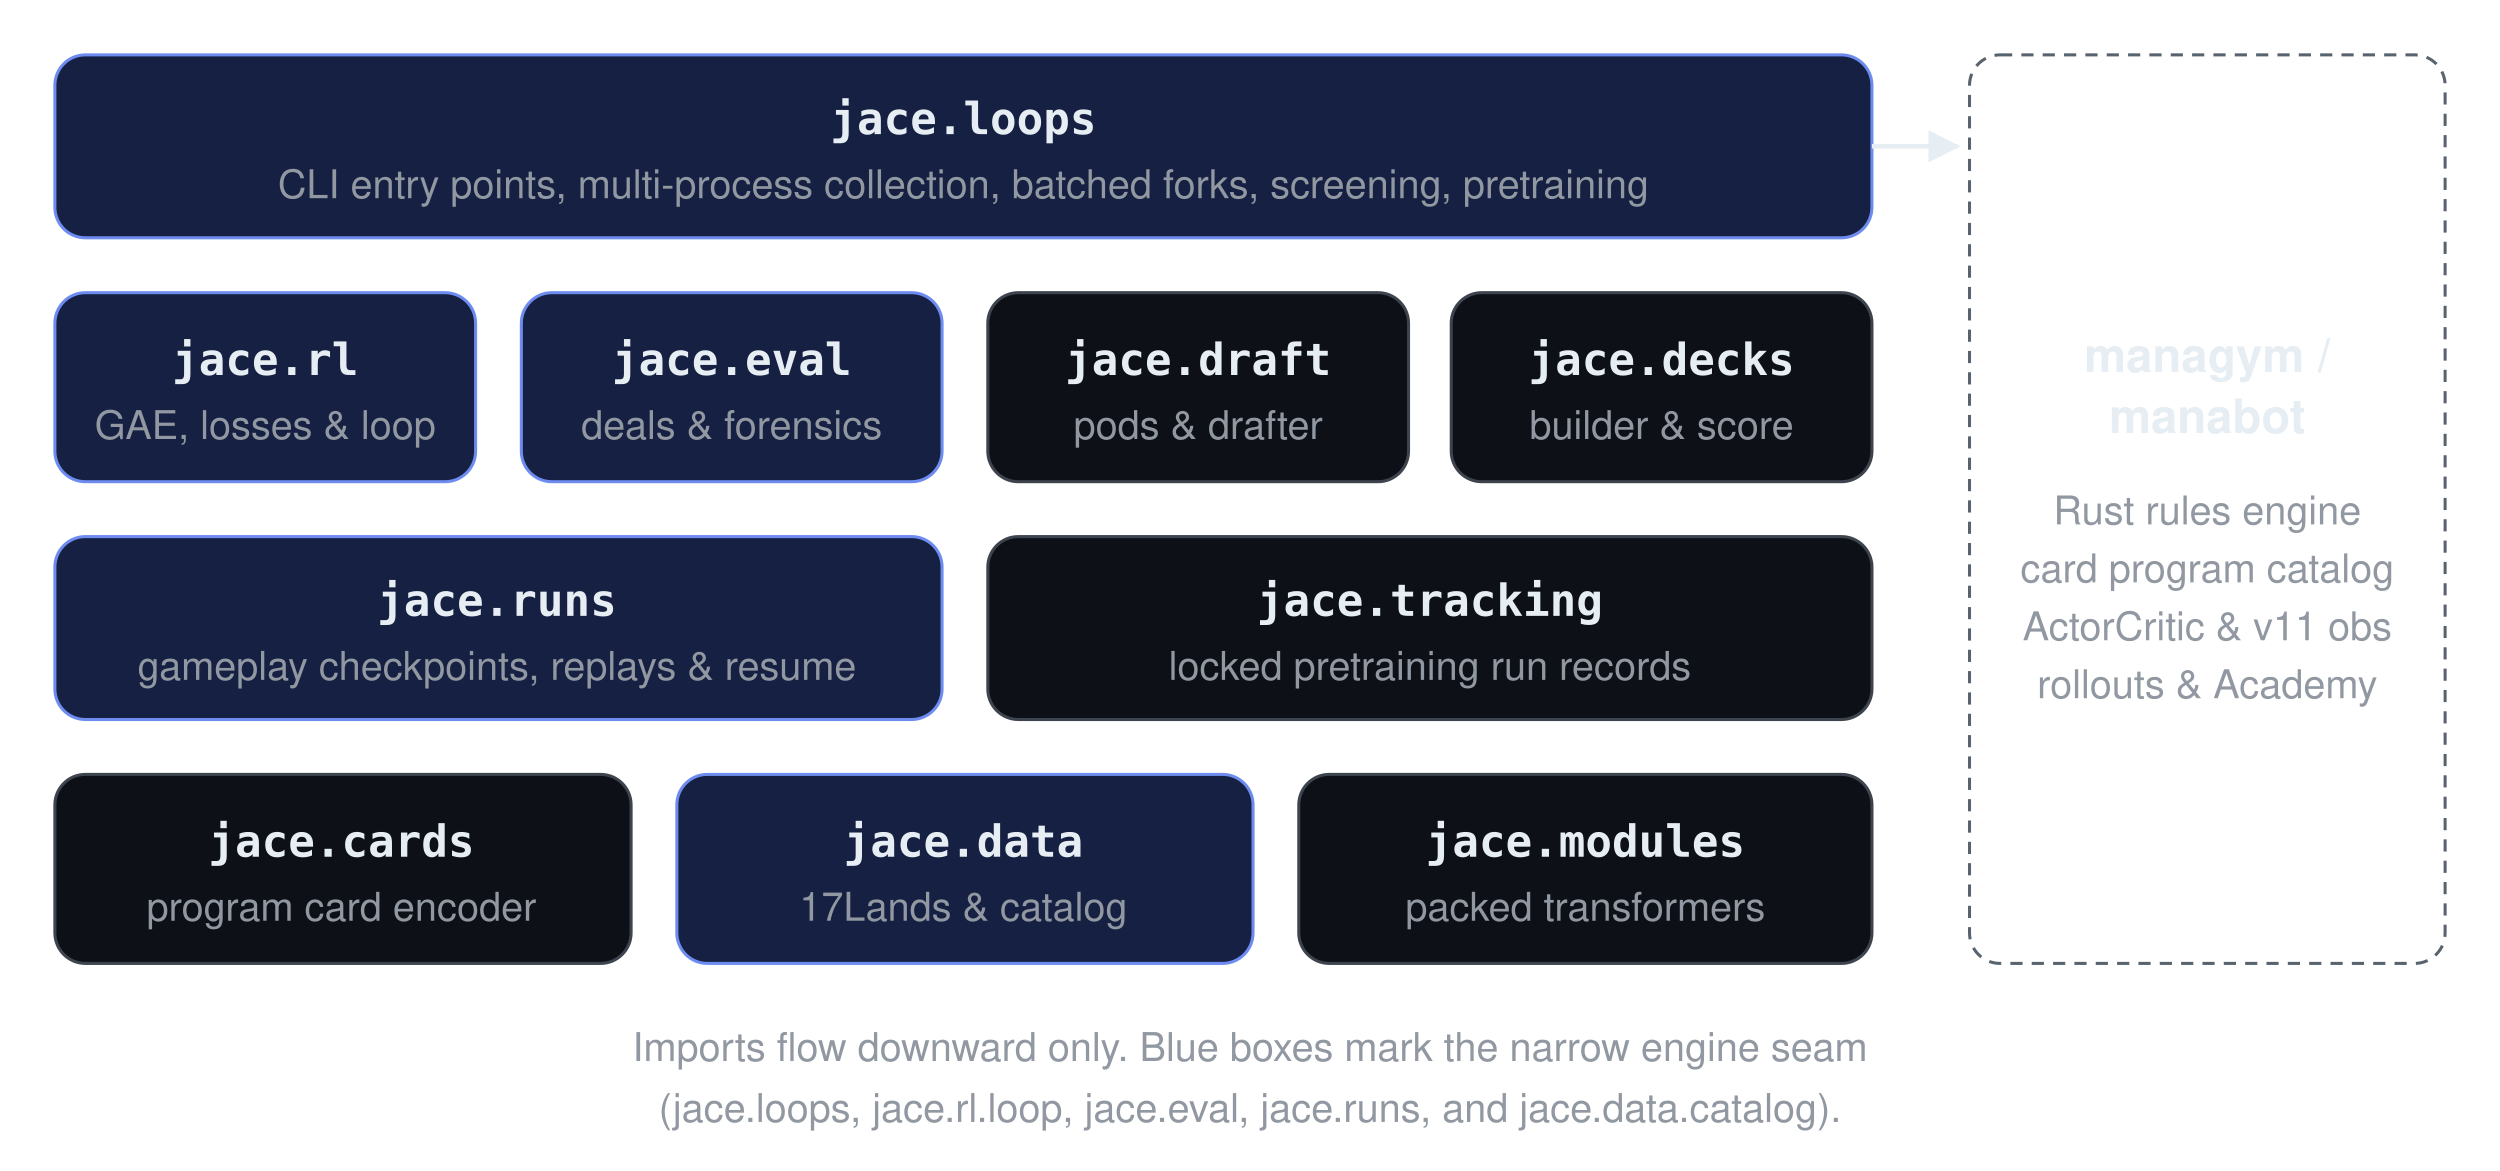
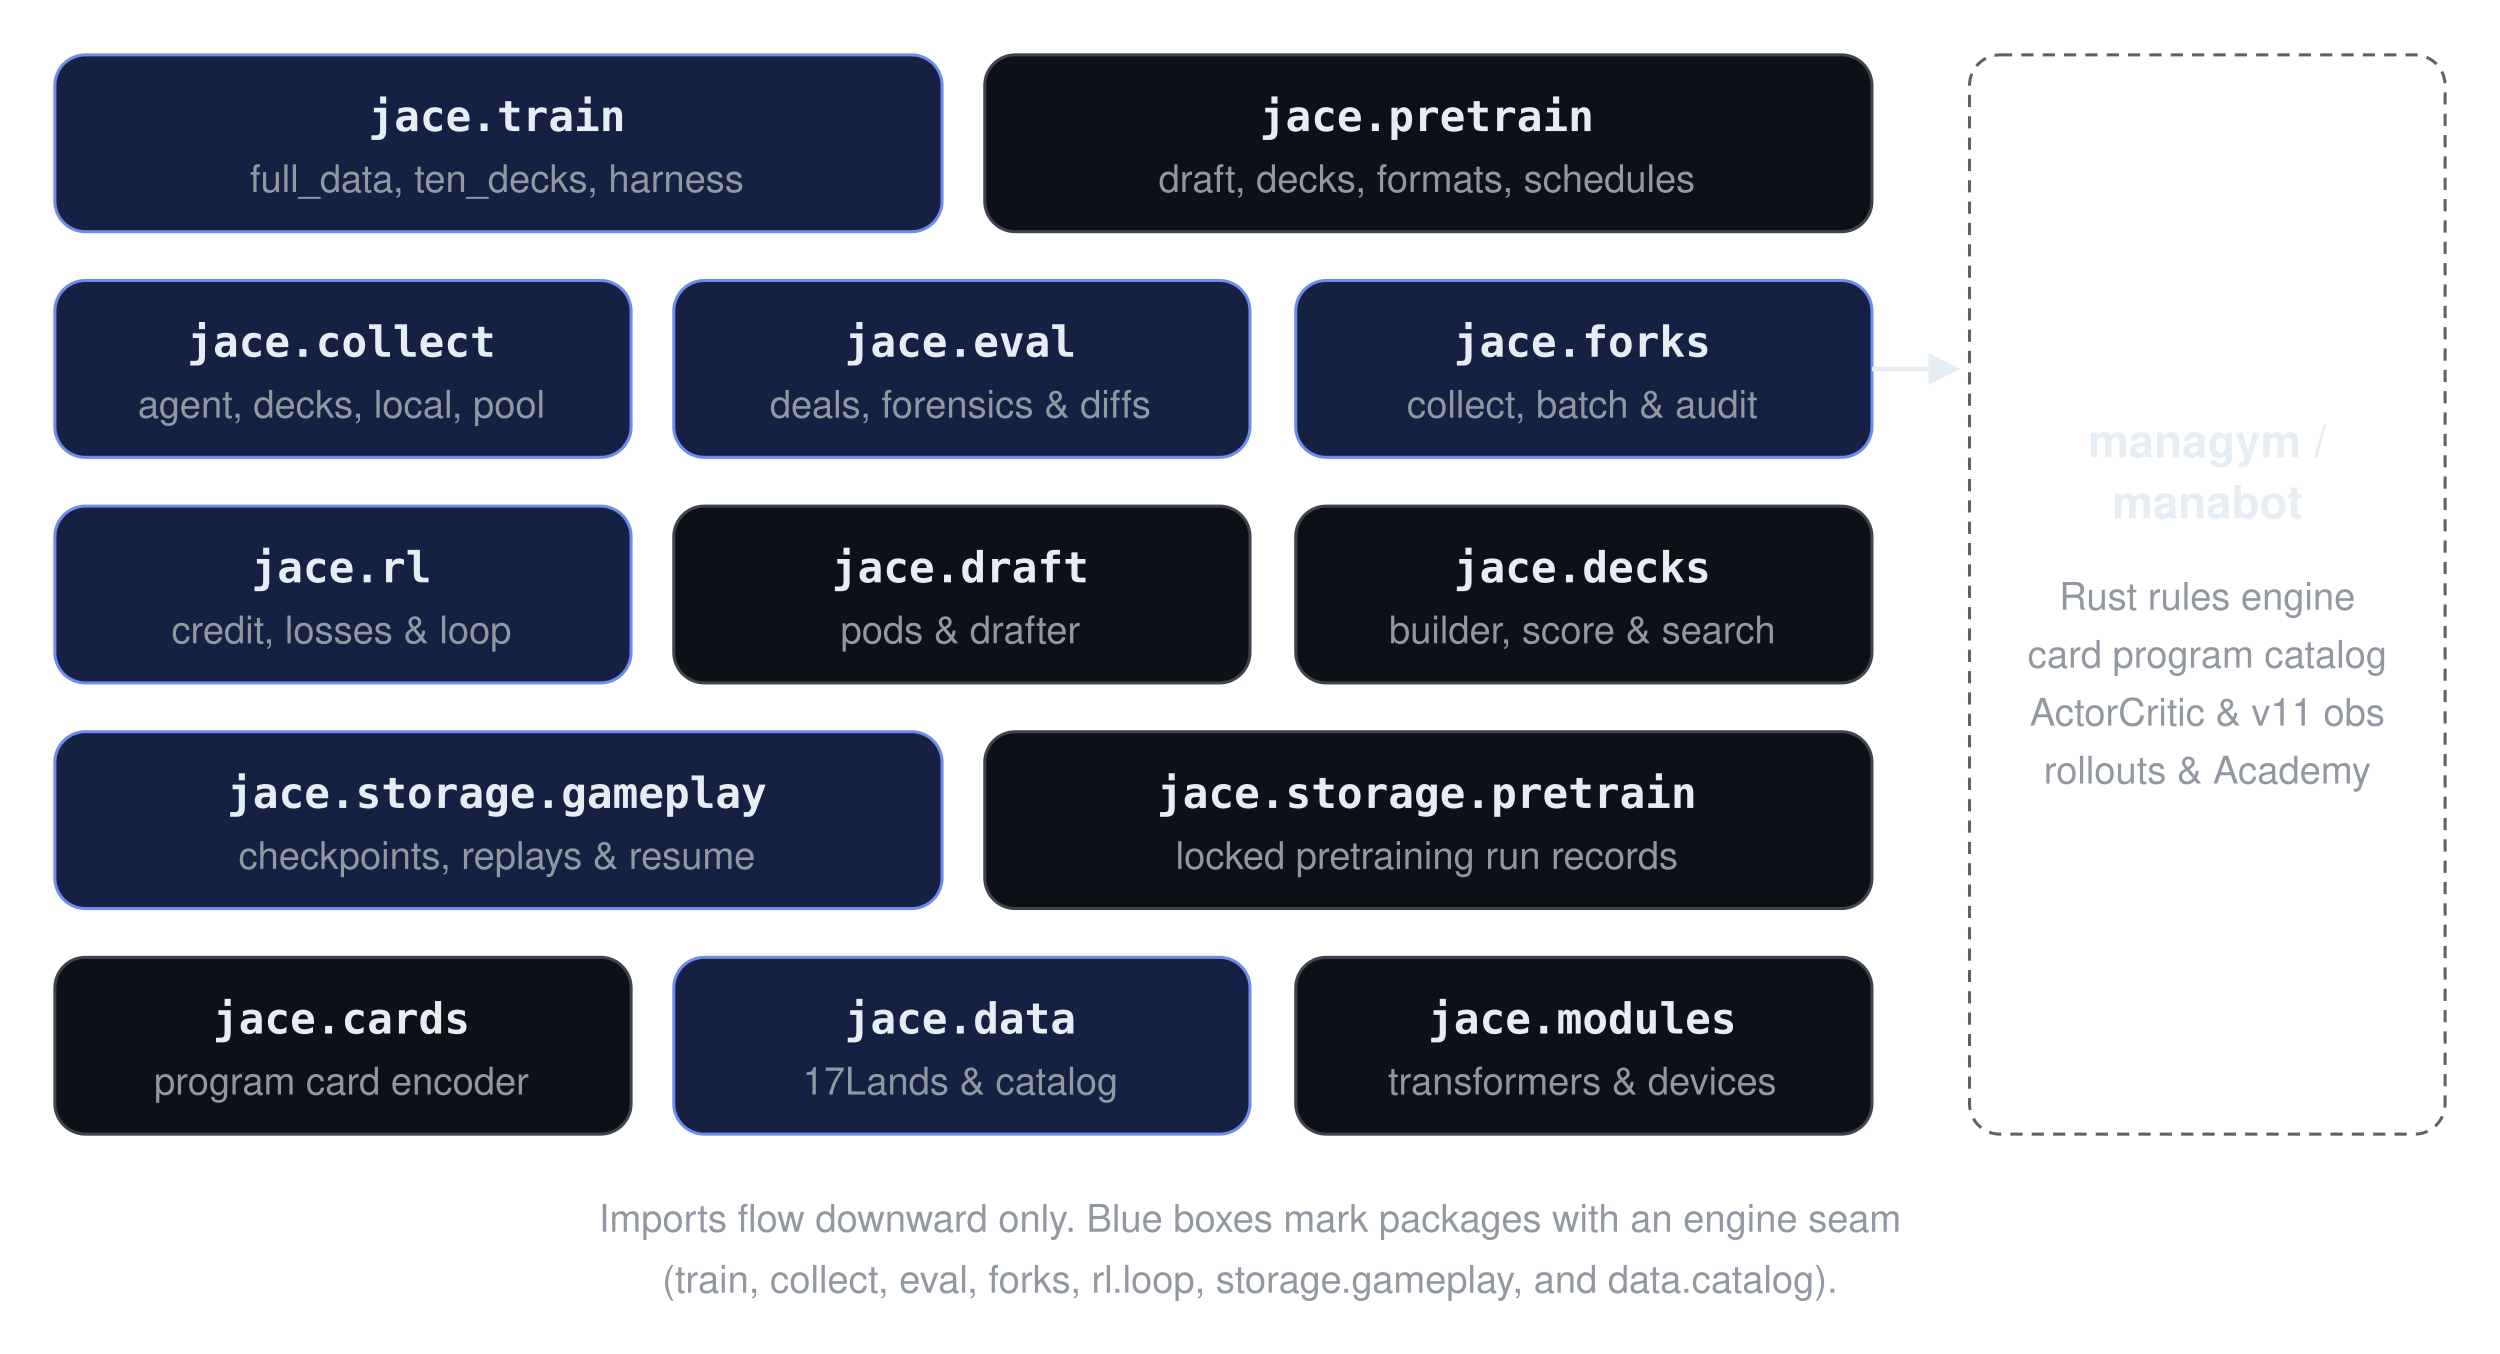
- <svg xmlns="http://www.w3.org/2000/svg" viewBox="0 0 820 384" role="img" aria-label="Package layers of jace. Top row: jace.loops (CLI training, pretraining, collector pool, forks, screening). Second row: jace.rl (GAE, losses, snapshots, loop), jace.eval (mirrored deals, forensics, diffs), jace.draft (booster pods and drafter), and jace.decks (builder, score, and search). Third row: jace.runs (gameplay checkpoints and replays) and jace.tracking (locked pretraining run records). Bottom foundation row: jace.cards (card pool and program encoder), jace.data (17Lands loaders and engine catalog), and jace.modules (packed transformers). On the right: managym and manabot runtime, accessed through the blue-highlighted seam modules.">
+ <svg xmlns="http://www.w3.org/2000/svg" viewBox="0 0 820 444" role="img" aria-label="Package layers of jace. Row 1: jace.train (gameplay self-play CLIs) and jace.pretrain (supervised pretraining CLIs and helpers). Row 2: jace.collect (agent factory, decks, collectors), jace.eval (mirrored deals, forensics, diffs), and jace.forks (counterfactual forks and audits). Row 3: jace.rl (pure-tensor RL math and loop), jace.draft (pods and drafter), and jace.decks (builder, score, search). Row 4: jace.storage.gameplay (checkpoints, replays, resume) and jace.storage.pretrain (locked pretraining records). Row 5 foundation leaves: jace.cards (program card encoder), jace.data (17Lands and engine catalog), and jace.modules (transformers and device selection). On the right: managym and manabot runtime, accessed through the blue-highlighted seam packages.">
  <style>
- text{font-family:-apple-system,BlinkMacSystemFont,"Segoe UI",Helvetica,Arial,sans-serif;fill:#e6edf3;text-anchor:middle;font-size:15.5px}
- .t{font-weight:600}.s{font-size:13px;fill:#9198a1}.m{font-family:ui-monospace,SFMono-Regular,Menlo,monospace;font-size:14.5px;font-weight:600}
+ text{font-family:-apple-system,BlinkMacSystemFont,"Segoe UI",Helvetica,Arial,sans-serif;fill:#e6edf3;text-anchor:middle;font-size:15px}
+ .t{font-weight:600}.s{font-size:12.5px;fill:#9198a1}.m{font-family:ui-monospace,SFMono-Regular,Menlo,monospace;font-size:14px;font-weight:600}
.line{fill:none;stroke:#e6edf3;stroke-width:1.5}.head{fill:#e6edf3}
.box{fill:#0d1117;stroke:#3d444d}.round{fill:#152042;stroke:#6e8cf0}.side{fill:none;stroke:#59636e;stroke-dasharray:4 3}
</style>
  <defs>
    <marker id="a" viewBox="0 0 10 10" refX="9" refY="5" markerWidth="7" markerHeight="7" orient="auto-start-reverse">
      <path d="M0,0 L10,5 L0,10 z" class="head" />
    </marker>
  </defs>
-   <rect class="round" x="18" y="18" width="596" height="60" rx="10" />
-   <text x="316" y="44" class="m">jace.loops</text>
-   <text x="316" y="65" class="s">CLI entry points, multi-process collection, batched forks, screening, pretraining</text>
-   <rect class="round" x="18" y="96" width="138" height="62" rx="10" />
-   <text x="87" y="123" class="m">jace.rl</text>
-   <text x="87" y="144" class="s">GAE, losses &amp; loop</text>
-   <rect class="round" x="171" y="96" width="138" height="62" rx="10" />
-   <text x="240" y="123" class="m">jace.eval</text>
-   <text x="240" y="144" class="s">deals &amp; forensics</text>
-   <rect class="box" x="324" y="96" width="138" height="62" rx="10" />
-   <text x="393" y="123" class="m">jace.draft</text>
-   <text x="393" y="144" class="s">pods &amp; drafter</text>
-   <rect class="box" x="476" y="96" width="138" height="62" rx="10" />
-   <text x="545" y="123" class="m">jace.decks</text>
-   <text x="545" y="144" class="s">builder &amp; score</text>
-   <rect class="round" x="18" y="176" width="291" height="60" rx="10" />
-   <text x="163" y="202" class="m">jace.runs</text>
-   <text x="163" y="223" class="s">gameplay checkpoints, replays &amp; resume</text>
-   <rect class="box" x="324" y="176" width="290" height="60" rx="10" />
-   <text x="469" y="202" class="m">jace.tracking</text>
-   <text x="469" y="223" class="s">locked pretraining run records</text>
-   <rect class="box" x="18" y="254" width="189" height="62" rx="10" />
-   <text x="112" y="281" class="m">jace.cards</text>
-   <text x="112" y="302" class="s">program card encoder</text>
-   <rect class="round" x="222" y="254" width="189" height="62" rx="10" />
-   <text x="316" y="281" class="m">jace.data</text>
-   <text x="316" y="302" class="s">17Lands &amp; catalog</text>
-   <rect class="box" x="426" y="254" width="188" height="62" rx="10" />
-   <text x="520" y="281" class="m">jace.modules</text>
-   <text x="520" y="302" class="s">packed transformers</text>
-   <rect class="side" x="646" y="18" width="156" height="298" rx="10" />
-   <text x="724" y="122" class="t">managym /</text>
-   <text x="724" y="142" class="t">manabot</text>
-   <text x="724" y="172" class="s">Rust rules engine</text>
-   <text x="724" y="191" class="s">card program catalog</text>
-   <text x="724" y="210" class="s">ActorCritic &amp; v11 obs</text>
-   <text x="724" y="229" class="s">rollouts &amp; Academy</text>
-   <path class="line" d="M614 48 H642" marker-end="url(#a)" />
-   <text x="410" y="348" class="s">Imports flow downward only. Blue boxes mark the narrow engine seam</text>
-   <text x="410" y="368" class="s">(jace.loops, jace.rl.loop, jace.eval, jace.runs, and jace.data.catalog).</text>
+   <rect class="round" x="18" y="18" width="291" height="58" rx="10" />
+   <text x="163" y="43" class="m">jace.train</text>
+   <text x="163" y="63" class="s">full_data, ten_decks, harness</text>
+   <rect class="box" x="323" y="18" width="291" height="58" rx="10" />
+   <text x="468" y="43" class="m">jace.pretrain</text>
+   <text x="468" y="63" class="s">draft, decks, formats, schedules</text>
+   <rect class="round" x="18" y="92" width="189" height="58" rx="10" />
+   <text x="112" y="117" class="m">jace.collect</text>
+   <text x="112" y="137" class="s">agent, decks, local, pool</text>
+   <rect class="round" x="221" y="92" width="189" height="58" rx="10" />
+   <text x="315" y="117" class="m">jace.eval</text>
+   <text x="315" y="137" class="s">deals, forensics &amp; diffs</text>
+   <rect class="round" x="425" y="92" width="189" height="58" rx="10" />
+   <text x="519" y="117" class="m">jace.forks</text>
+   <text x="519" y="137" class="s">collect, batch &amp; audit</text>
+   <rect class="round" x="18" y="166" width="189" height="58" rx="10" />
+   <text x="112" y="191" class="m">jace.rl</text>
+   <text x="112" y="211" class="s">credit, losses &amp; loop</text>
+   <rect class="box" x="221" y="166" width="189" height="58" rx="10" />
+   <text x="315" y="191" class="m">jace.draft</text>
+   <text x="315" y="211" class="s">pods &amp; drafter</text>
+   <rect class="box" x="425" y="166" width="189" height="58" rx="10" />
+   <text x="519" y="191" class="m">jace.decks</text>
+   <text x="519" y="211" class="s">builder, score &amp; search</text>
+   <rect class="round" x="18" y="240" width="291" height="58" rx="10" />
+   <text x="163" y="265" class="m">jace.storage.gameplay</text>
+   <text x="163" y="285" class="s">checkpoints, replays &amp; resume</text>
+   <rect class="box" x="323" y="240" width="291" height="58" rx="10" />
+   <text x="468" y="265" class="m">jace.storage.pretrain</text>
+   <text x="468" y="285" class="s">locked pretraining run records</text>
+   <rect class="box" x="18" y="314" width="189" height="58" rx="10" />
+   <text x="112" y="339" class="m">jace.cards</text>
+   <text x="112" y="359" class="s">program card encoder</text>
+   <rect class="round" x="221" y="314" width="189" height="58" rx="10" />
+   <text x="315" y="339" class="m">jace.data</text>
+   <text x="315" y="359" class="s">17Lands &amp; catalog</text>
+   <rect class="box" x="425" y="314" width="189" height="58" rx="10" />
+   <text x="519" y="339" class="m">jace.modules</text>
+   <text x="519" y="359" class="s">transformers &amp; devices</text>
+   <rect class="side" x="646" y="18" width="156" height="354" rx="10" />
+   <text x="724" y="150" class="t">managym /</text>
+   <text x="724" y="170" class="t">manabot</text>
+   <text x="724" y="200" class="s">Rust rules engine</text>
+   <text x="724" y="219" class="s">card program catalog</text>
+   <text x="724" y="238" class="s">ActorCritic &amp; v11 obs</text>
+   <text x="724" y="257" class="s">rollouts &amp; Academy</text>
+   <path class="line" d="M614 121 H642" marker-end="url(#a)" />
+   <text x="410" y="404" class="s">Imports flow downward only. Blue boxes mark packages with an engine seam</text>
+   <text x="410" y="424" class="s">(train, collect, eval, forks, rl.loop, storage.gameplay, and data.catalog).</text>
</svg>
